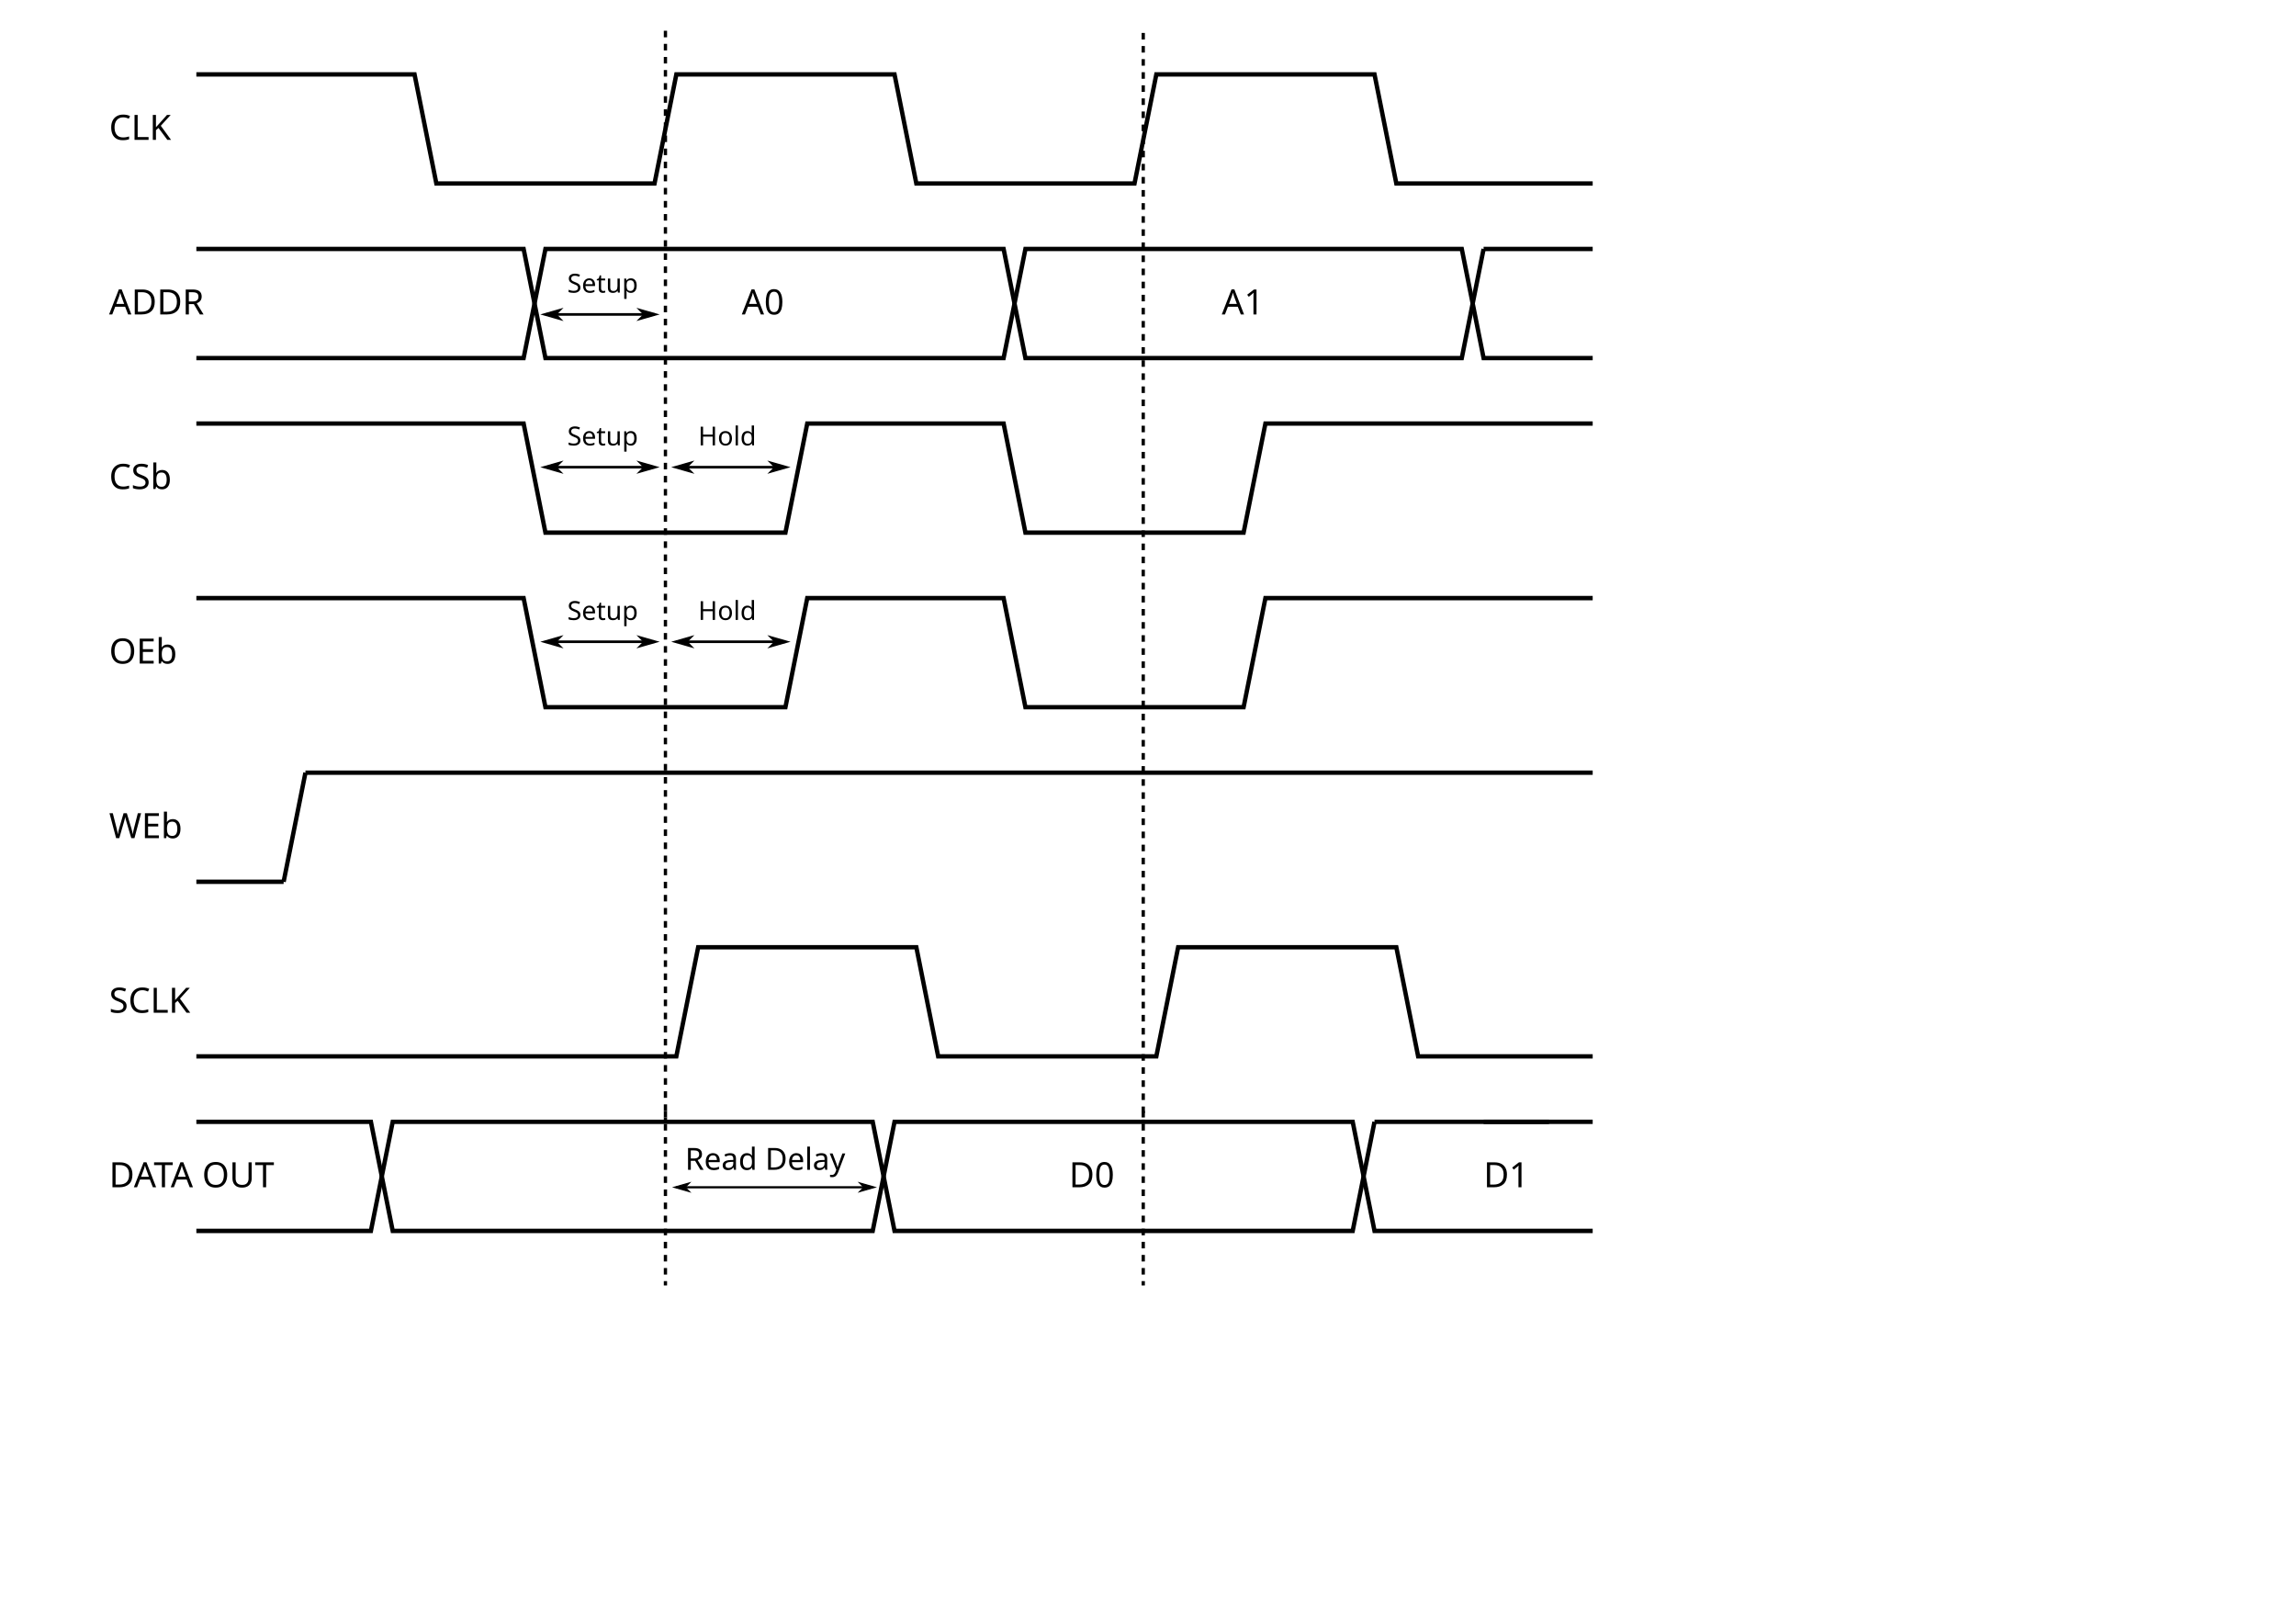
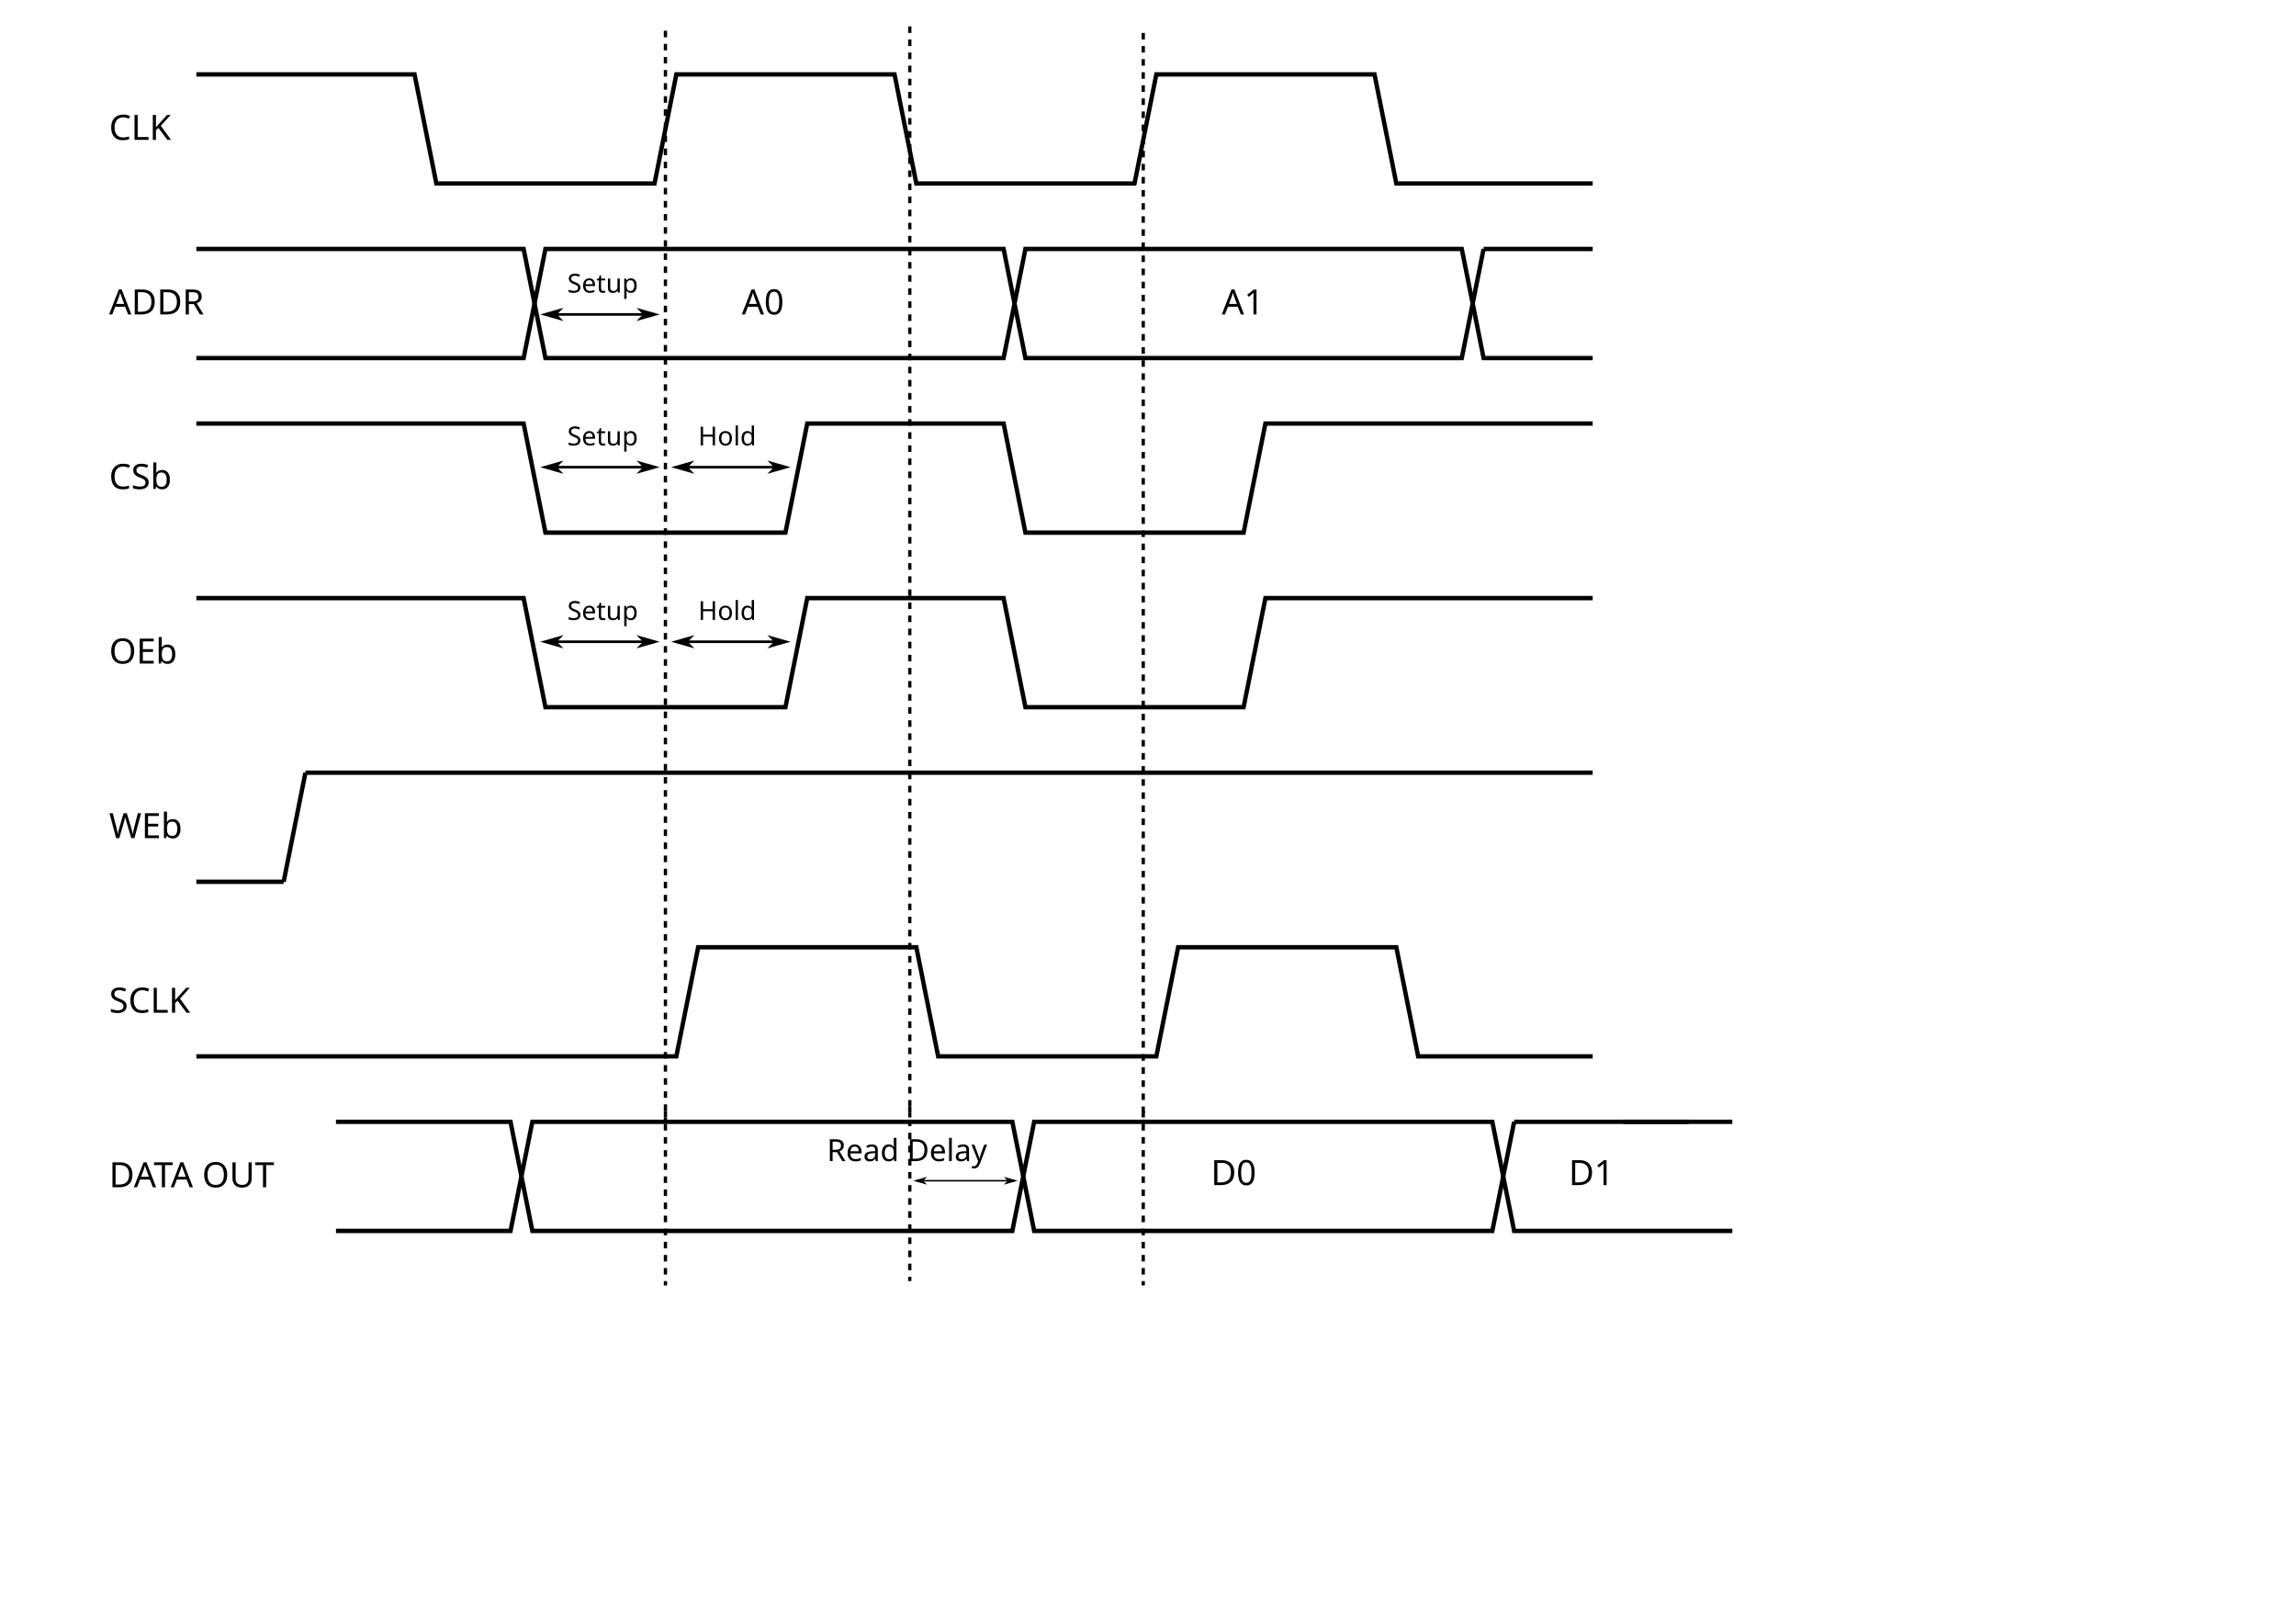
<svg xmlns="http://www.w3.org/2000/svg" width="1052.362" height="744.094" id="svg3956" version="1.1">
  <defs id="defs3958">
    <marker orient="auto" refY="0.0" refX="0.0" id="Arrow1Mstart" style="overflow:visible">
      <path id="path4694" d="M 0.0,0.0 L 5.0,-5.0 L -12.5,0.0 L 5.0,5.0 L 0.0,0.0 z " style="fill-rule:evenodd;stroke:#000000;stroke-width:1.0pt" transform="scale(0.4) translate(10,0)" />
    </marker>
    <marker orient="auto" refY="0.0" refX="0.0" id="Arrow1Mend" style="overflow:visible;">
      <path id="path4697" d="M 0.0,0.0 L 5.0,-5.0 L -12.5,0.0 L 5.0,5.0 L 0.0,0.0 z " style="fill-rule:evenodd;stroke:#000000;stroke-width:1.0pt;" transform="scale(0.4) rotate(180) translate(10,0)" />
    </marker>
    <marker orient="auto" refY="0" refX="0" id="Arrow1Mstart-5" style="overflow:visible">
      <path id="path4694-5" d="M 0,0 5,-5 -12.5,0 5,5 0,0 z" style="fill-rule:evenodd;stroke:#000000;stroke-width:1pt" transform="matrix(0.4,0,0,0.4,4,0)" />
    </marker>
    <marker orient="auto" refY="0" refX="0" id="Arrow1Mend-6" style="overflow:visible">
      <path id="path4697-6" d="M 0,0 5,-5 -12.5,0 5,5 0,0 z" style="fill-rule:evenodd;stroke:#000000;stroke-width:1pt" transform="matrix(-0.4,0,0,-0.4,-4,0)" />
    </marker>
    <marker orient="auto" refY="0" refX="0" id="Arrow1Mstart-7" style="overflow:visible">
      <path id="path4694-7" d="M 0,0 5,-5 -12.5,0 5,5 0,0 z" style="fill-rule:evenodd;stroke:#000000;stroke-width:1pt" transform="matrix(0.4,0,0,0.4,4,0)" />
    </marker>
    <marker orient="auto" refY="0" refX="0" id="Arrow1Mend-8" style="overflow:visible">
      <path id="path4697-0" d="M 0,0 5,-5 -12.5,0 5,5 0,0 z" style="fill-rule:evenodd;stroke:#000000;stroke-width:1pt" transform="matrix(-0.4,0,0,-0.4,-4,0)" />
    </marker>
    <marker orient="auto" refY="0" refX="0" id="Arrow1Mstart-3" style="overflow:visible">
      <path id="path4694-8" d="M 0,0 5,-5 -12.5,0 5,5 0,0 z" style="fill-rule:evenodd;stroke:#000000;stroke-width:1pt" transform="matrix(0.4,0,0,0.4,4,0)" />
    </marker>
    <marker orient="auto" refY="0" refX="0" id="Arrow1Mend-5" style="overflow:visible">
      <path id="path4697-3" d="M 0,0 5,-5 -12.5,0 5,5 0,0 z" style="fill-rule:evenodd;stroke:#000000;stroke-width:1pt" transform="matrix(-0.4,0,0,-0.4,-4,0)" />
    </marker>
    <marker orient="auto" refY="0" refX="0" id="Arrow1Mstart-3-5" style="overflow:visible">
      <path id="path4694-8-3" d="M 0,0 5,-5 -12.5,0 5,5 0,0 z" style="fill-rule:evenodd;stroke:#000000;stroke-width:1pt" transform="matrix(0.4,0,0,0.4,4,0)" />
    </marker>
    <marker orient="auto" refY="0" refX="0" id="Arrow1Mend-5-2" style="overflow:visible">
      <path id="path4697-3-8" d="M 0,0 5,-5 -12.5,0 5,5 0,0 z" style="fill-rule:evenodd;stroke:#000000;stroke-width:1pt" transform="matrix(-0.4,0,0,-0.4,-4,0)" />
    </marker>
    <marker orient="auto" refY="0" refX="0" id="Arrow1Mstart-54" style="overflow:visible">
      <path id="path4694-70" d="M 0,0 5,-5 -12.5,0 5,5 0,0 z" style="fill-rule:evenodd;stroke:#000000;stroke-width:1pt" transform="matrix(0.4,0,0,0.4,4,0)" />
    </marker>
    <marker orient="auto" refY="0" refX="0" id="Arrow1Mend-9" style="overflow:visible">
      <path id="path4697-9" d="M 0,0 5,-5 -12.5,0 5,5 0,0 z" style="fill-rule:evenodd;stroke:#000000;stroke-width:1pt" transform="matrix(-0.4,0,0,-0.4,-4,0)" />
    </marker>
    <marker orient="auto" refY="0" refX="0" id="Arrow1Mstart-2" style="overflow:visible">
      <path id="path4694-0" d="M 0,0 5,-5 -12.5,0 5,5 0,0 z" style="fill-rule:evenodd;stroke:#000000;stroke-width:1pt" transform="matrix(0.4,0,0,0.4,4,0)" />
    </marker>
    <marker orient="auto" refY="0" refX="0" id="Arrow1Mend-51" style="overflow:visible">
      <path id="path4697-8" d="M 0,0 5,-5 -12.5,0 5,5 0,0 z" style="fill-rule:evenodd;stroke:#000000;stroke-width:1pt" transform="matrix(-0.4,0,0,-0.4,-4,0)" />
    </marker>
    <marker orient="auto" refY="0" refX="0" id="Arrow1Mstart-33" style="overflow:visible">
      <path id="path4694-1" d="M 0,0 5,-5 -12.5,0 5,5 0,0 z" style="fill-rule:evenodd;stroke:#000000;stroke-width:1pt" transform="matrix(0.4,0,0,0.4,4,0)" />
    </marker>
    <marker orient="auto" refY="0" refX="0" id="Arrow1Mend-90" style="overflow:visible">
      <path id="path4697-7" d="M 0,0 5,-5 -12.5,0 5,5 0,0 z" style="fill-rule:evenodd;stroke:#000000;stroke-width:1pt" transform="matrix(-0.4,0,0,-0.4,-4,0)" />
    </marker>
  </defs>
  <g id="layer1" transform="translate(0,-308.2677)">
    <path style="fill:none;stroke:#000000;stroke-width:2;stroke-linecap:butt;stroke-linejoin:miter;stroke-miterlimit:4;stroke-opacity:1;stroke-dasharray:none" d="m 90,342.362 0,0 0,0 100,0 10,50 100,0 10,-50 100,0 10,50 100,0 10,-50 100,0 10,50 90,0" id="path3966" />
    <path style="fill:none;stroke:#000000;stroke-width:2;stroke-linecap:butt;stroke-linejoin:miter;stroke-miterlimit:4;stroke-opacity:1;stroke-dasharray:none" d="m 90,194.094 150,0 10,50 110,0 10,-50 90,0 10,50 100,0 10,-50 150,0" id="path4501" transform="translate(0,308.2677)" />
    <path style="fill:none;stroke:#000000;stroke-width:2;stroke-linecap:butt;stroke-linejoin:miter;stroke-miterlimit:4;stroke-opacity:1;stroke-dasharray:none" d="m 90,582.362 150,0 10,50 110,0 10,-50 90,0 10,50 100,0 10,-50 150,0" id="path4501-4" />
    <g id="g4534">
      <path transform="translate(0,308.2677)" id="path4521" d="m 140,354.094 590,0" style="fill:none;stroke:#000000;stroke-width:2;stroke-linecap:butt;stroke-linejoin:miter;stroke-miterlimit:4;stroke-opacity:1;stroke-dasharray:none" />
      <path transform="translate(0,308.2677)" id="path4523" d="m 130,404.094 10,-50" style="fill:none;stroke:#000000;stroke-width:2;stroke-linecap:butt;stroke-linejoin:miter;stroke-miterlimit:4;stroke-opacity:1;stroke-dasharray:none" />
      <path transform="translate(0,308.2677)" id="path4525" d="m 130,404.094 -40,0" style="fill:none;stroke:#000000;stroke-width:2;stroke-linecap:butt;stroke-linejoin:miter;stroke-opacity:1;stroke-miterlimit:4;stroke-dasharray:none" />
    </g>
    <g id="g4529" transform="translate(-20,2.4218748e-6)">
      <path transform="translate(0,308.2677)" id="path4497" d="m 110,114.094 150,0 10,50 210,0 10,-50 200,0 10,50 50,0" style="fill:none;stroke:#000000;stroke-width:2;stroke-linecap:butt;stroke-linejoin:miter;stroke-miterlimit:4;stroke-opacity:1;stroke-dasharray:none" />
      <path transform="translate(0,308.2677)" id="path4499" d="m 110,164.094 150,0 10,-50 210,0 10,50 200,0 10,-50" style="fill:none;stroke:#000000;stroke-width:2;stroke-linecap:butt;stroke-linejoin:miter;stroke-miterlimit:4;stroke-opacity:1;stroke-dasharray:none" />
      <path transform="translate(0,308.2677)" id="path4527" d="m 700,114.094 50,0" style="fill:none;stroke:#000000;stroke-width:2;stroke-linecap:butt;stroke-linejoin:miter;stroke-miterlimit:4;stroke-opacity:1;stroke-dasharray:none" />
    </g>
    <path style="fill:none;stroke:#000000;stroke-width:1.5;stroke-linecap:butt;stroke-linejoin:miter;stroke-miterlimit:4;stroke-opacity:1;stroke-dasharray:3, 3;stroke-dashoffset:0" d="m 305,322.362 0,500" id="path4566" />
    <path style="fill:none;stroke:#000000;stroke-width:1.5;stroke-linecap:butt;stroke-linejoin:miter;stroke-miterlimit:4;stroke-opacity:1;stroke-dasharray:3, 3;stroke-dashoffset:0" d="m 524,323.362 0,500" id="path4566-2" />
-     <text xml:space="preserve" style="font-size:16px;font-style:normal;font-weight:normal;line-height:125%;letter-spacing:0px;word-spacing:0px;fill:#000000;fill-opacity:1;stroke:none;font-family:Sans" x="50" y="372.362" id="text4586">
-       <tspan id="tspan4588" x="50" y="372.362">CLK</tspan>
+     <text xml:space="preserve" style="font-style:normal;font-weight:normal;line-height:0%;font-family:sans-serif;letter-spacing:0px;word-spacing:0px;fill:#000000;fill-opacity:1;stroke:none" x="50" y="372.362" id="text4586">
+       <tspan id="tspan4588" x="50" y="372.362" style="font-size:16px;line-height:1.25;font-family:sans-serif">CLK</tspan>
    </text>
-     <text xml:space="preserve" style="font-size:16px;font-style:normal;font-weight:normal;line-height:125%;letter-spacing:0px;word-spacing:0px;fill:#000000;fill-opacity:1;stroke:none;font-family:Sans" x="50" y="452.362" id="text4590">
-       <tspan id="tspan4592" x="50" y="452.362">ADDR</tspan>
+     <text xml:space="preserve" style="font-style:normal;font-weight:normal;line-height:0%;font-family:sans-serif;letter-spacing:0px;word-spacing:0px;fill:#000000;fill-opacity:1;stroke:none" x="50" y="452.362" id="text4590">
+       <tspan id="tspan4592" x="50" y="452.362" style="font-size:16px;line-height:1.25;font-family:sans-serif">ADDR</tspan>
    </text>
-     <text xml:space="preserve" style="font-size:16px;font-style:normal;font-weight:normal;line-height:125%;letter-spacing:0px;word-spacing:0px;fill:#000000;fill-opacity:1;stroke:none;font-family:Sans" x="50" y="532.362" id="text4594">
-       <tspan id="tspan4596" x="50" y="532.362">CSb</tspan>
+     <text xml:space="preserve" style="font-style:normal;font-weight:normal;line-height:0%;font-family:sans-serif;letter-spacing:0px;word-spacing:0px;fill:#000000;fill-opacity:1;stroke:none" x="50" y="532.362" id="text4594">
+       <tspan id="tspan4596" x="50" y="532.362" style="font-size:16px;line-height:1.25;font-family:sans-serif">CSb</tspan>
    </text>
-     <text xml:space="preserve" style="font-size:16px;font-style:normal;font-weight:normal;line-height:125%;letter-spacing:0px;word-spacing:0px;fill:#000000;fill-opacity:1;stroke:none;font-family:Sans" x="50" y="612.362" id="text4598">
-       <tspan id="tspan4600" x="50" y="612.362">OEb</tspan>
+     <text xml:space="preserve" style="font-style:normal;font-weight:normal;line-height:0%;font-family:sans-serif;letter-spacing:0px;word-spacing:0px;fill:#000000;fill-opacity:1;stroke:none" x="50" y="612.362" id="text4598">
+       <tspan id="tspan4600" x="50" y="612.362" style="font-size:16px;line-height:1.25;font-family:sans-serif">OEb</tspan>
    </text>
-     <text xml:space="preserve" style="font-size:16px;font-style:normal;font-weight:normal;line-height:125%;letter-spacing:0px;word-spacing:0px;fill:#000000;fill-opacity:1;stroke:none;font-family:Sans" x="50" y="692.362" id="text4602">
-       <tspan id="tspan4604" x="50" y="692.362">WEb</tspan>
+     <text xml:space="preserve" style="font-style:normal;font-weight:normal;line-height:0%;font-family:sans-serif;letter-spacing:0px;word-spacing:0px;fill:#000000;fill-opacity:1;stroke:none" x="50" y="692.362" id="text4602">
+       <tspan id="tspan4604" x="50" y="692.362" style="font-size:16px;line-height:1.25;font-family:sans-serif">WEb</tspan>
    </text>
-     <text xml:space="preserve" style="font-size:16px;font-style:normal;font-weight:normal;line-height:125%;letter-spacing:0px;word-spacing:0px;fill:#000000;fill-opacity:1;stroke:none;font-family:Sans" x="50" y="852.362" id="text4606">
-       <tspan id="tspan4608" x="50" y="852.362">DATA OUT</tspan>
+     <text xml:space="preserve" style="font-style:normal;font-weight:normal;line-height:0%;font-family:sans-serif;letter-spacing:0px;word-spacing:0px;fill:#000000;fill-opacity:1;stroke:none" x="50" y="852.362" id="text4606">
+       <tspan id="tspan4608" x="50" y="852.362" style="font-size:16px;line-height:1.25;font-family:sans-serif">DATA OUT</tspan>
    </text>
-     <text xml:space="preserve" style="font-size:16px;font-style:normal;font-weight:normal;line-height:125%;letter-spacing:0px;word-spacing:0px;fill:#000000;fill-opacity:1;stroke:none;font-family:Sans" x="340" y="452.362" id="text4610">
-       <tspan id="tspan4612" x="340" y="452.362">A0</tspan>
+     <text xml:space="preserve" style="font-style:normal;font-weight:normal;line-height:0%;font-family:sans-serif;letter-spacing:0px;word-spacing:0px;fill:#000000;fill-opacity:1;stroke:none" x="340" y="452.362" id="text4610">
+       <tspan id="tspan4612" x="340" y="452.362" style="font-size:16px;line-height:1.25;font-family:sans-serif">A0</tspan>
    </text>
-     <text xml:space="preserve" style="font-size:16px;font-style:normal;font-weight:normal;line-height:125%;letter-spacing:0px;word-spacing:0px;fill:#000000;fill-opacity:1;stroke:none;font-family:Sans" x="560" y="452.362" id="text4614">
-       <tspan id="tspan4616" x="560" y="452.362">A1</tspan>
+     <text xml:space="preserve" style="font-style:normal;font-weight:normal;line-height:0%;font-family:sans-serif;letter-spacing:0px;word-spacing:0px;fill:#000000;fill-opacity:1;stroke:none" x="560" y="452.362" id="text4614">
+       <tspan id="tspan4616" x="560" y="452.362" style="font-size:16px;line-height:1.25;font-family:sans-serif">A1</tspan>
    </text>
-     <g id="g4620" transform="translate(-20,80)">
-       <g id="g4529-7" transform="translate(0,320)">
-         <path style="fill:none;stroke:#000000;stroke-width:2;stroke-linecap:butt;stroke-linejoin:miter;stroke-miterlimit:4;stroke-opacity:1;stroke-dasharray:none" d="m 110,114.094 80,0 10,50 220,0 10,-50 210,0 10,50 100,0" id="path4497-7" transform="translate(0,308.2677)" />
-         <path style="fill:none;stroke:#000000;stroke-width:2;stroke-linecap:butt;stroke-linejoin:miter;stroke-miterlimit:4;stroke-opacity:1;stroke-dasharray:none" d="m 110,164.094 80,0 10,-50 220,0 10,50 210,0 10,-50" id="path4499-4" transform="translate(0,308.2677)" />
-         <path style="fill:none;stroke:#000000;stroke-width:2;stroke-linecap:butt;stroke-linejoin:miter;stroke-miterlimit:4;stroke-opacity:1;stroke-dasharray:none" d="m 700,114.094 30,0" id="path4527-5" transform="translate(0,308.2677)" />
-       </g>
-       <path transform="translate(0,308.2677)" id="path4618" d="m 650,434.094 100,0" style="fill:none;stroke:#000000;stroke-width:2;stroke-linecap:butt;stroke-linejoin:miter;stroke-miterlimit:4;stroke-opacity:1;stroke-dasharray:none" />
-     </g>
-     <text xml:space="preserve" style="font-size:16px;font-style:normal;font-weight:normal;line-height:125%;letter-spacing:0px;word-spacing:0px;fill:#000000;fill-opacity:1;stroke:none;font-family:Sans" x="490" y="852.362" id="text4652">
-       <tspan id="tspan4654" x="490" y="852.362">D0</tspan>
+     <path style="fill:none;stroke:#000000;stroke-width:2;stroke-linecap:butt;stroke-linejoin:miter;stroke-miterlimit:4;stroke-dasharray:none;stroke-opacity:1" d="m 154,822.362 h 80 l 10,50 h 220 l 10,-50 h 210 l 10,50 h 100" id="path4497-7" />
+     <path style="fill:none;stroke:#000000;stroke-width:2;stroke-linecap:butt;stroke-linejoin:miter;stroke-miterlimit:4;stroke-dasharray:none;stroke-opacity:1" d="m 154,872.362 h 80 l 10,-50 h 220 l 10,50 h 210 l 10,-50" id="path4499-4" />
+     <path style="fill:none;stroke:#000000;stroke-width:2;stroke-linecap:butt;stroke-linejoin:miter;stroke-miterlimit:4;stroke-dasharray:none;stroke-opacity:1" d="m 744,822.362 h 30" id="path4527-5" />
+     <path style="fill:none;stroke:#000000;stroke-width:2;stroke-linecap:butt;stroke-linejoin:miter;stroke-miterlimit:4;stroke-dasharray:none;stroke-opacity:1" d="M 694,822.362 H 794" id="path4618" />
+     <text xml:space="preserve" style="font-style:normal;font-weight:normal;line-height:0%;font-family:sans-serif;letter-spacing:0px;word-spacing:0px;fill:#000000;fill-opacity:1;stroke:none" x="555" y="851.362" id="text4652">
+       <tspan id="tspan4654" x="555" y="851.362" style="font-size:16px;line-height:1.25;font-family:sans-serif">D0</tspan>
    </text>
-     <text xml:space="preserve" style="font-size:16px;font-style:normal;font-weight:normal;line-height:125%;letter-spacing:0px;word-spacing:0px;fill:#000000;fill-opacity:1;stroke:none;font-family:Sans" x="680" y="852.362" id="text4656">
-       <tspan id="tspan4658" x="680" y="852.362">D1</tspan>
+     <text xml:space="preserve" style="font-style:normal;font-weight:normal;line-height:0%;font-family:sans-serif;letter-spacing:0px;word-spacing:0px;fill:#000000;fill-opacity:1;stroke:none" x="719" y="851.362" id="text4656">
+       <tspan id="tspan4658" x="719" y="851.362" style="font-size:16px;line-height:1.25;font-family:sans-serif">D1</tspan>
    </text>
    <path style="fill:none;stroke:#000000;stroke-width:1.2;stroke-linecap:butt;stroke-linejoin:miter;stroke-opacity:1;marker-end:url(#Arrow1Mend);marker-start:url(#Arrow1Mstart);stroke-miterlimit:4;stroke-dasharray:none" d="m 250,214.094 50,0" id="path4682" transform="translate(0,308.2677)" />
    <path style="fill:none;stroke:#000000;stroke-width:1.2;stroke-linecap:butt;stroke-linejoin:miter;stroke-miterlimit:4;stroke-opacity:1;stroke-dasharray:none;marker-start:url(#Arrow1Mstart);marker-end:url(#Arrow1Mend)" d="m 250,602.362 50,0" id="path4682-2" />
    <path style="fill:none;stroke:#000000;stroke-width:1.2;stroke-linecap:butt;stroke-linejoin:miter;stroke-miterlimit:4;stroke-opacity:1;stroke-dasharray:none;marker-start:url(#Arrow1Mstart);marker-end:url(#Arrow1Mend)" d="m 310,602.362 50,0" id="path4682-2-2" />
    <path style="fill:none;stroke:#000000;stroke-width:1.2;stroke-linecap:butt;stroke-linejoin:miter;stroke-miterlimit:4;stroke-opacity:1;stroke-dasharray:none;marker-start:url(#Arrow1Mstart);marker-end:url(#Arrow1Mend)" d="m 310,522.362 50,0" id="path4682-2-3" />
-     <text xml:space="preserve" style="font-size:16px;font-style:normal;font-weight:normal;line-height:125%;letter-spacing:0px;word-spacing:0px;fill:#000000;fill-opacity:1;stroke:none;font-family:Sans" x="260" y="592.362" id="text5843">
-       <tspan id="tspan5845" x="260" y="592.362" style="font-size:12px">Setup</tspan>
+     <text xml:space="preserve" style="font-style:normal;font-weight:normal;line-height:0%;font-family:sans-serif;letter-spacing:0px;word-spacing:0px;fill:#000000;fill-opacity:1;stroke:none" x="260" y="592.362" id="text5843">
+       <tspan id="tspan5845" x="260" y="592.362" style="font-size:12px;line-height:1.25;font-family:sans-serif">Setup</tspan>
    </text>
-     <text xml:space="preserve" style="font-size:16px;font-style:normal;font-weight:normal;line-height:125%;letter-spacing:0px;word-spacing:0px;fill:#000000;fill-opacity:1;stroke:none;font-family:Sans" x="320" y="592.362" id="text5847">
-       <tspan id="tspan5849" x="320" y="592.362" style="font-size:12px">Hold</tspan>
+     <text xml:space="preserve" style="font-style:normal;font-weight:normal;line-height:0%;font-family:sans-serif;letter-spacing:0px;word-spacing:0px;fill:#000000;fill-opacity:1;stroke:none" x="320" y="592.362" id="text5847">
+       <tspan id="tspan5849" x="320" y="592.362" style="font-size:12px;line-height:1.25;font-family:sans-serif">Hold</tspan>
    </text>
-     <text xml:space="preserve" style="font-size:16px;font-style:normal;font-weight:normal;line-height:125%;letter-spacing:0px;word-spacing:0px;fill:#000000;fill-opacity:1;stroke:none;font-family:Sans" x="260" y="512.362" id="text5843-2">
-       <tspan id="tspan5845-4" x="260" y="512.362" style="font-size:12px">Setup</tspan>
+     <text xml:space="preserve" style="font-style:normal;font-weight:normal;line-height:0%;font-family:sans-serif;letter-spacing:0px;word-spacing:0px;fill:#000000;fill-opacity:1;stroke:none" x="260" y="512.362" id="text5843-2">
+       <tspan id="tspan5845-4" x="260" y="512.362" style="font-size:12px;line-height:1.25;font-family:sans-serif">Setup</tspan>
    </text>
-     <text xml:space="preserve" style="font-size:16px;font-style:normal;font-weight:normal;line-height:125%;letter-spacing:0px;word-spacing:0px;fill:#000000;fill-opacity:1;stroke:none;font-family:Sans" x="320" y="512.362" id="text5847-7">
-       <tspan id="tspan5849-7" x="320" y="512.362" style="font-size:12px">Hold</tspan>
+     <text xml:space="preserve" style="font-style:normal;font-weight:normal;line-height:0%;font-family:sans-serif;letter-spacing:0px;word-spacing:0px;fill:#000000;fill-opacity:1;stroke:none" x="320" y="512.362" id="text5847-7">
+       <tspan id="tspan5849-7" x="320" y="512.362" style="font-size:12px;line-height:1.25;font-family:sans-serif">Hold</tspan>
    </text>
-     <path style="fill:none;stroke:#000000;stroke-width:1px;stroke-linecap:butt;stroke-linejoin:miter;stroke-opacity:1;marker-start:url(#Arrow1Mstart-2);marker-end:url(#Arrow1Mend-51)" d="m 310,852.362 90,0" id="path6523" />
-     <text xml:space="preserve" style="font-size:12px;font-style:normal;font-weight:normal;line-height:125%;letter-spacing:0px;word-spacing:0px;fill:#000000;fill-opacity:1;stroke:none;font-family:Sans" x="314" y="844.362" id="text7149">
-       <tspan id="tspan7151" x="314" y="844.362" style="font-size:14px">Read Delay</tspan>
+     <path style="fill:none;stroke:#000000;stroke-width:0.707px;stroke-linecap:butt;stroke-linejoin:miter;stroke-opacity:1;marker-start:url(#Arrow1Mstart-2);marker-end:url(#Arrow1Mend-51)" d="M 420.035,849.362 H 465" id="path6523" />
+     <text xml:space="preserve" style="font-style:normal;font-weight:normal;line-height:0%;font-family:sans-serif;letter-spacing:0px;word-spacing:0px;fill:#000000;fill-opacity:1;stroke:none" x="379" y="840.362" id="text7149">
+       <tspan id="tspan7151" x="379" y="840.362" style="font-size:14px;line-height:1.25;font-family:sans-serif">Read Delay</tspan>
    </text>
-     <text xml:space="preserve" style="font-size:16px;font-style:normal;font-weight:normal;line-height:125%;letter-spacing:0px;word-spacing:0px;fill:#000000;fill-opacity:1;stroke:none;font-family:Sans" x="260" y="442.362" id="text5843-2-3">
-       <tspan id="tspan5845-4-5" x="260" y="442.362" style="font-size:12px">Setup</tspan>
+     <text xml:space="preserve" style="font-style:normal;font-weight:normal;line-height:0%;font-family:sans-serif;letter-spacing:0px;word-spacing:0px;fill:#000000;fill-opacity:1;stroke:none" x="260" y="442.362" id="text5843-2-3">
+       <tspan id="tspan5845-4-5" x="260" y="442.362" style="font-size:12px;line-height:1.25;font-family:sans-serif">Setup</tspan>
    </text>
    <path style="fill:none;stroke:#000000;stroke-width:1.2;stroke-linecap:butt;stroke-linejoin:miter;stroke-miterlimit:4;stroke-opacity:1;stroke-dasharray:none;marker-start:url(#Arrow1Mstart);marker-end:url(#Arrow1Mend)" d="m 250,452.362 50,0" id="path4682-4" />
    <path style="fill:none;stroke:#000000;stroke-width:2;stroke-linecap:butt;stroke-linejoin:miter;stroke-miterlimit:4;stroke-opacity:1;stroke-dasharray:none" d="m 90,484.094 220,0 10,-50 100,0 10,50 100,0 10,-50 100,0 10,50 80,0" id="path3080" transform="translate(0,308.2677)" />
-     <text xml:space="preserve" style="font-size:16px;font-style:normal;font-weight:normal;line-height:125%;letter-spacing:0px;word-spacing:0px;fill:#000000;fill-opacity:1;stroke:none;font-family:Sans" x="50" y="772.362" id="text3946">
-       <tspan id="tspan3948" x="50" y="772.362">SCLK</tspan>
+     <text xml:space="preserve" style="font-style:normal;font-weight:normal;line-height:0%;font-family:sans-serif;letter-spacing:0px;word-spacing:0px;fill:#000000;fill-opacity:1;stroke:none" x="50" y="772.362" id="text3946">
+       <tspan id="tspan3948" x="50" y="772.362" style="font-size:16px;line-height:1.25;font-family:sans-serif">SCLK</tspan>
    </text>
    <path style="fill:none;stroke:#000000;stroke-width:1.5;stroke-linecap:butt;stroke-linejoin:miter;stroke-miterlimit:4;stroke-opacity:1;stroke-dasharray:3, 3;stroke-dashoffset:0" d="m 305,817.362 0,80" id="path3969" />
    <path style="fill:none;stroke:#000000;stroke-width:1.5;stroke-linecap:butt;stroke-linejoin:miter;stroke-miterlimit:4;stroke-opacity:1;stroke-dasharray:3, 3;stroke-dashoffset:0" d="m 524,817.362 0,80" id="path4004" />
+     <path id="path104" d="m 417,320.362 v 500" style="fill:none;stroke:#000000;stroke-width:1.5;stroke-linecap:butt;stroke-linejoin:miter;stroke-miterlimit:4;stroke-dasharray:3, 3;stroke-dashoffset:0;stroke-opacity:1" />
+     <path id="path106" d="m 417,815.362 v 80" style="fill:none;stroke:#000000;stroke-width:1.5;stroke-linecap:butt;stroke-linejoin:miter;stroke-miterlimit:4;stroke-dasharray:3, 3;stroke-dashoffset:0;stroke-opacity:1" />
  </g>
</svg>
